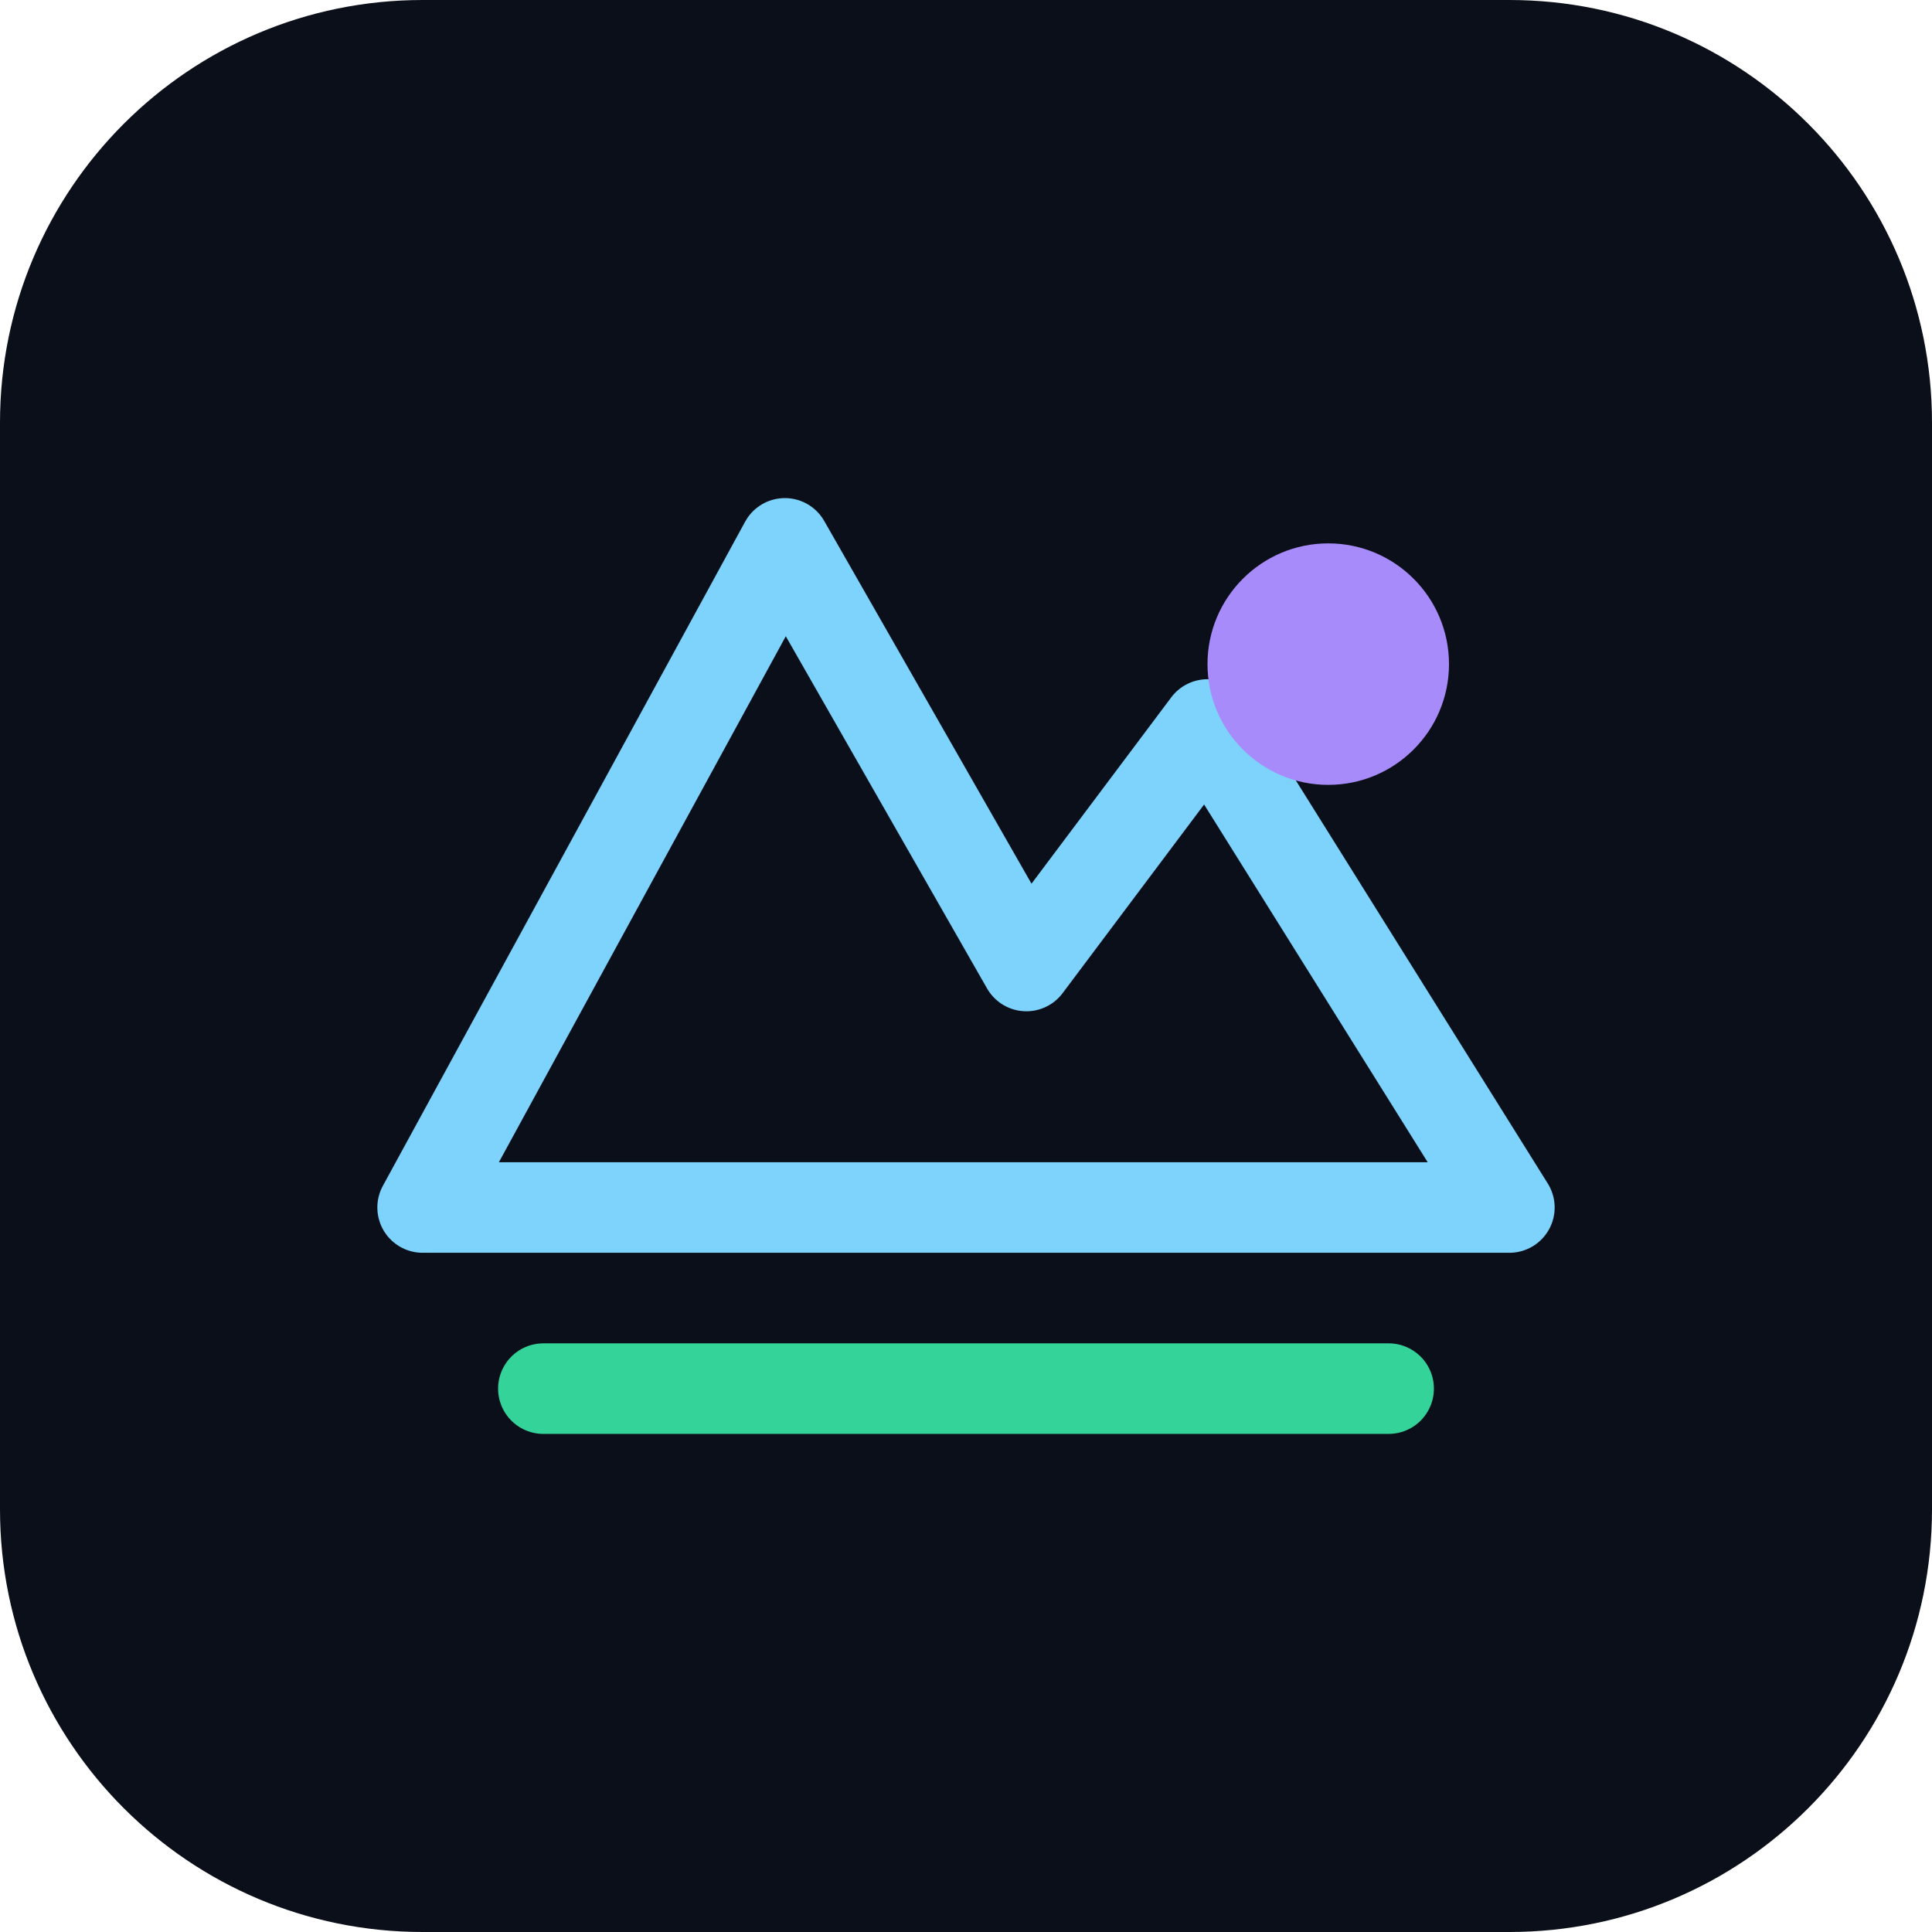
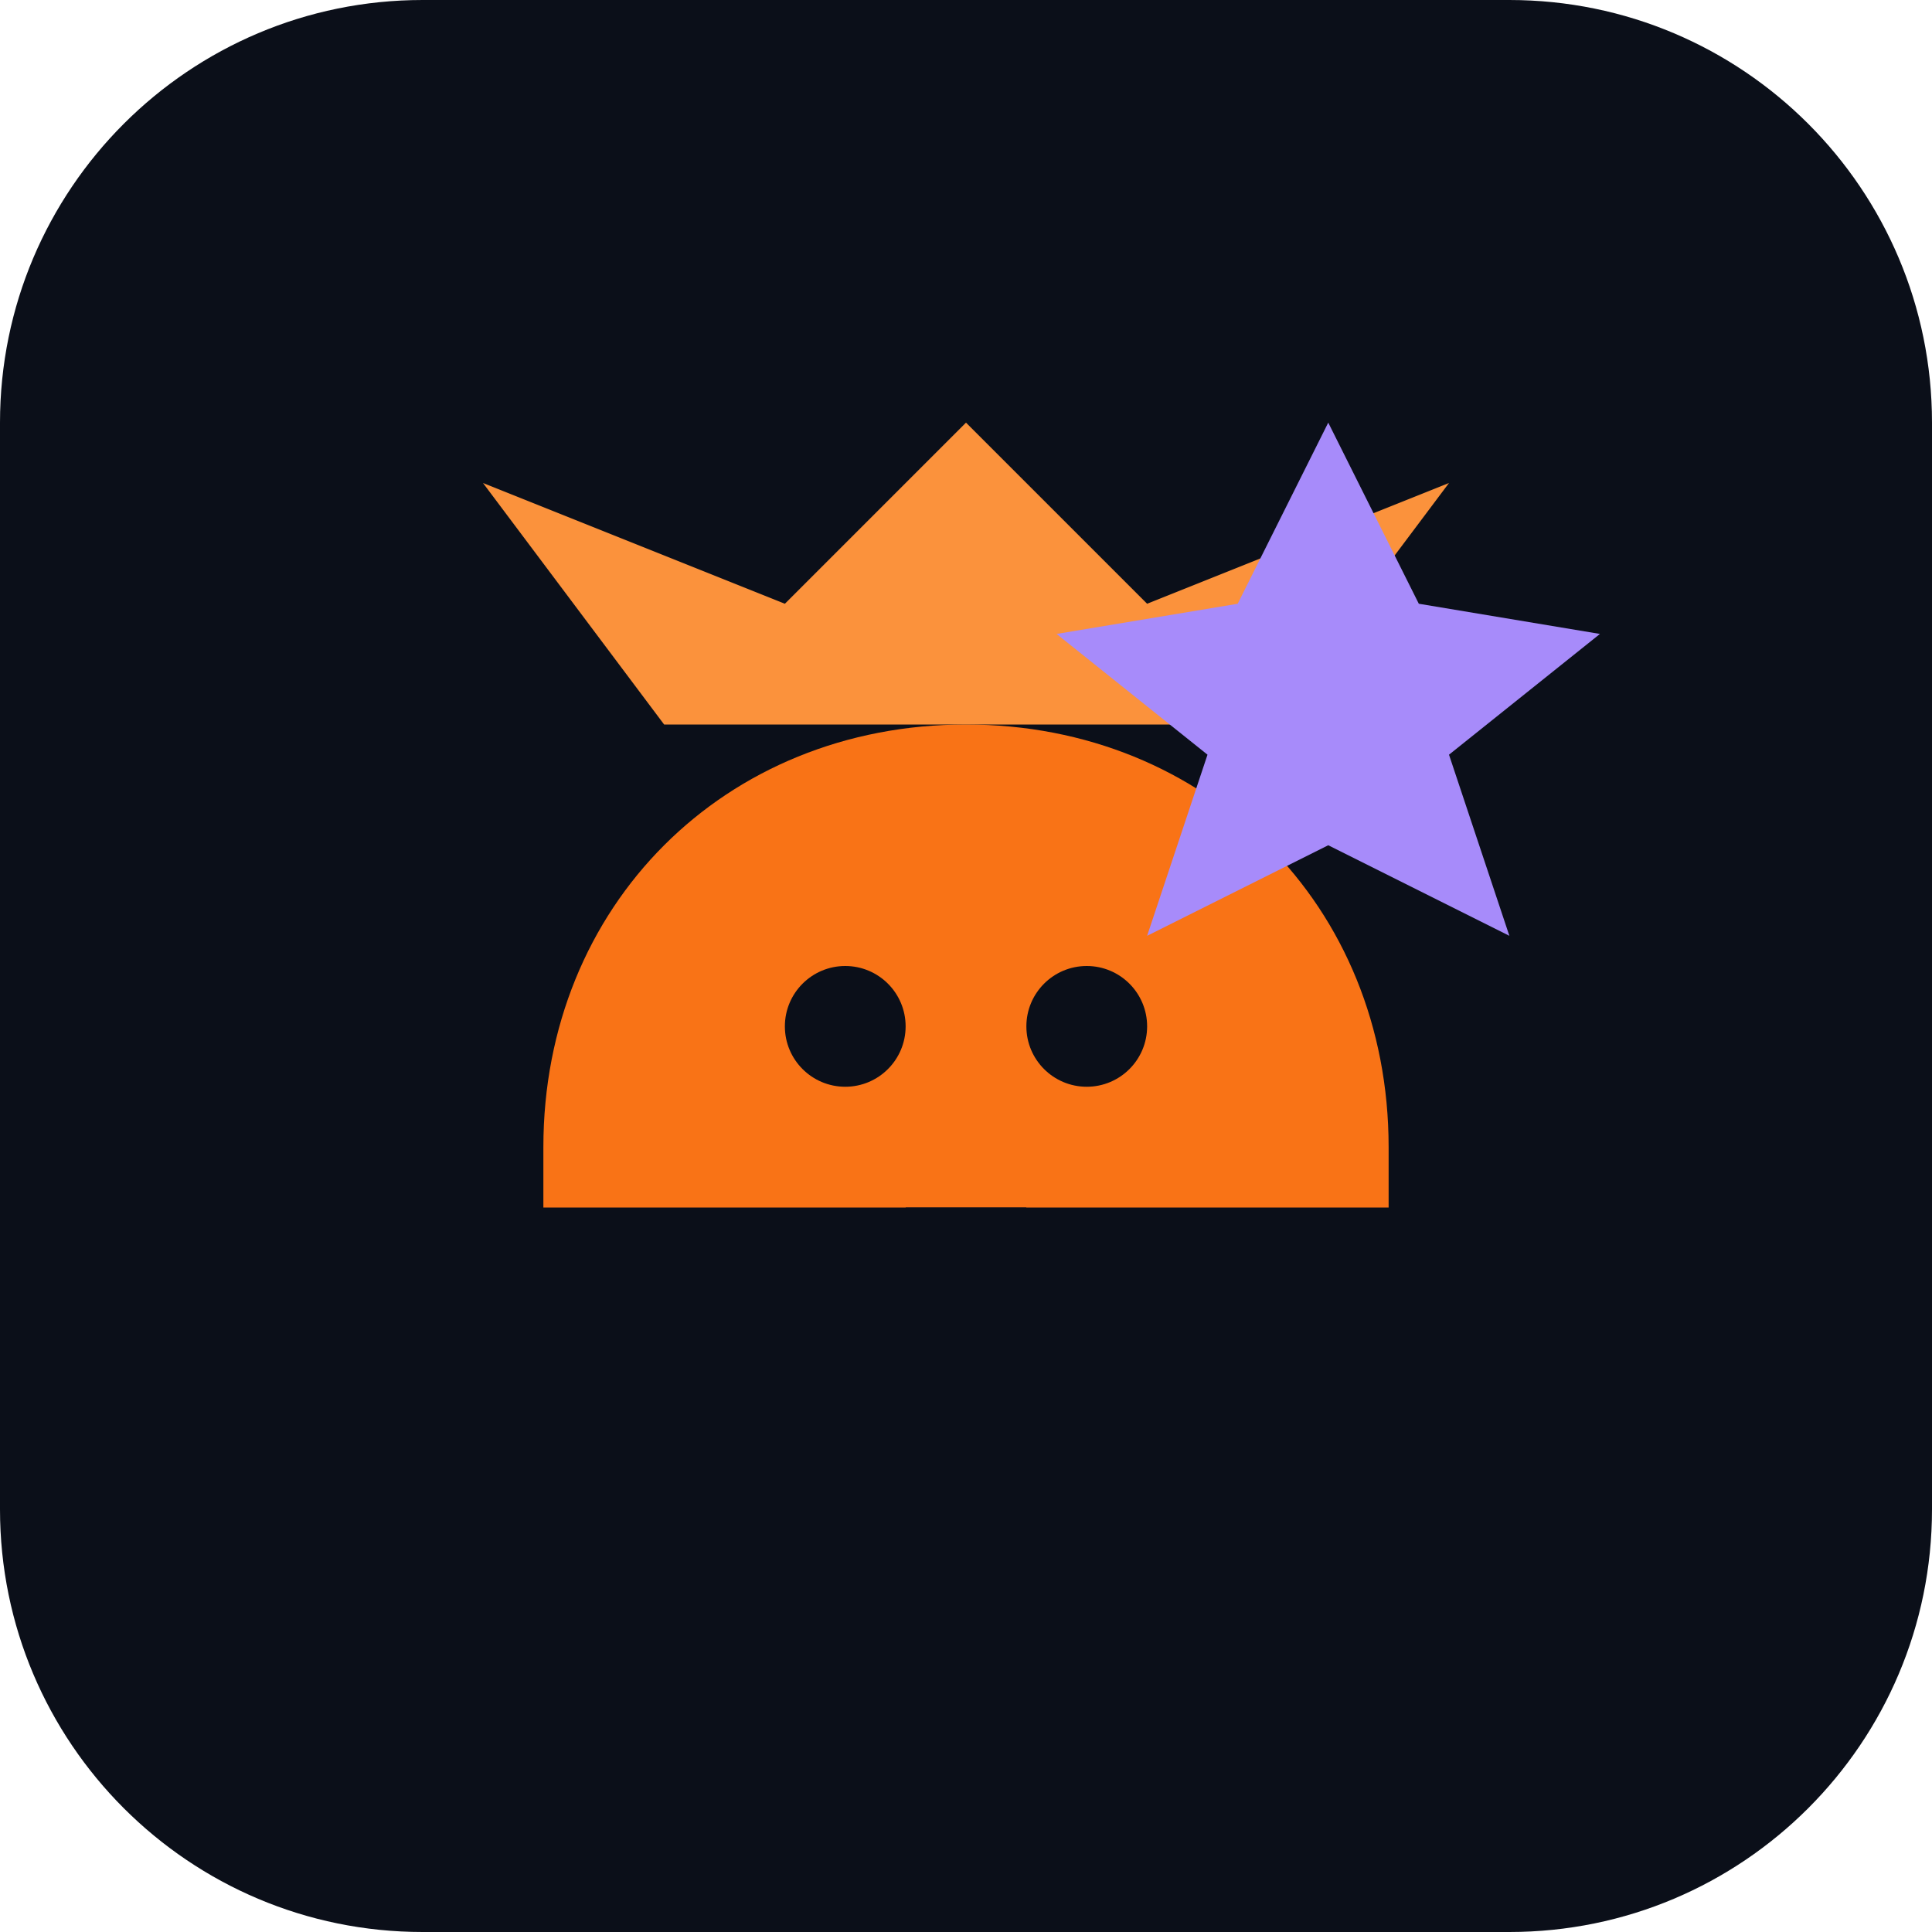
<svg xmlns="http://www.w3.org/2000/svg" viewBox="0 0 64 64" fill="none">
  <rect width="64" height="64" rx="14" fill="#0b0f19" />
-   <path d="M14 40L26 18l8 14 6-8 10 16H14z" stroke="#7dd3fc" stroke-width="3" stroke-linejoin="round" />
-   <circle cx="44" cy="22" r="4" fill="#a78bfa" />
-   <path d="M18 46h28" stroke="#34d399" stroke-width="3" stroke-linecap="round" />
+   <path d="M18 38c0-8 6-14 14-14s14 6 14 14v2H18v-2z" fill="#f97316" />
+   <path d="M22 24l-6-8 10 4 6-6 6 6 10-4-6 8" fill="#fb923c" />
+   <circle cx="28" cy="34" r="2" fill="#0b0f19" />
+   <circle cx="36" cy="34" r="2" fill="#0b0f19" />
+   <path d="M30 40h4l-2 4-2-4z" fill="#0b0f19" />
+   <path d="M44 14l3 6 6 1-5 4 2 6-6-3-6 3 2-6-5-4 6-1 3-6z" fill="#a78bfa" />
</svg>
